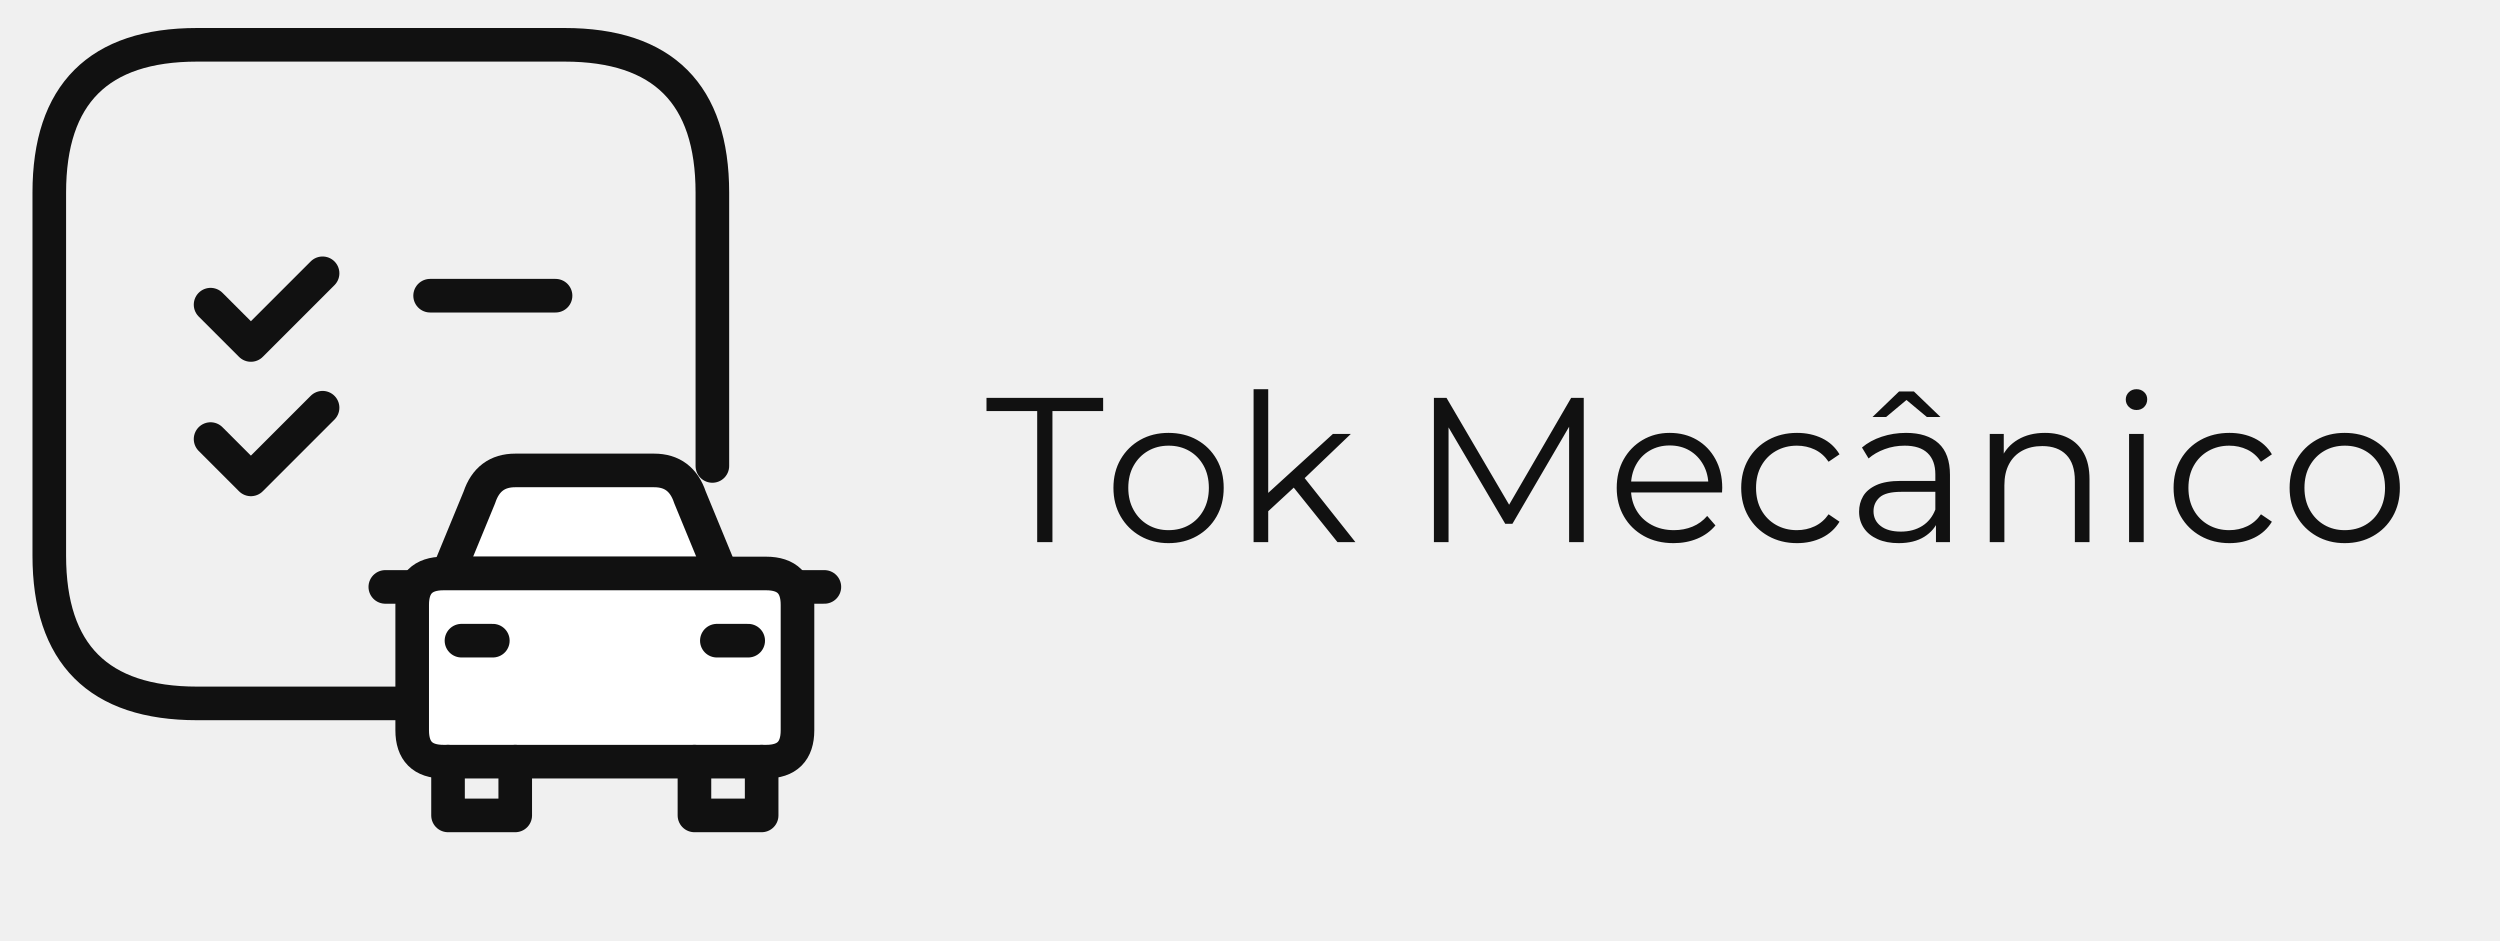
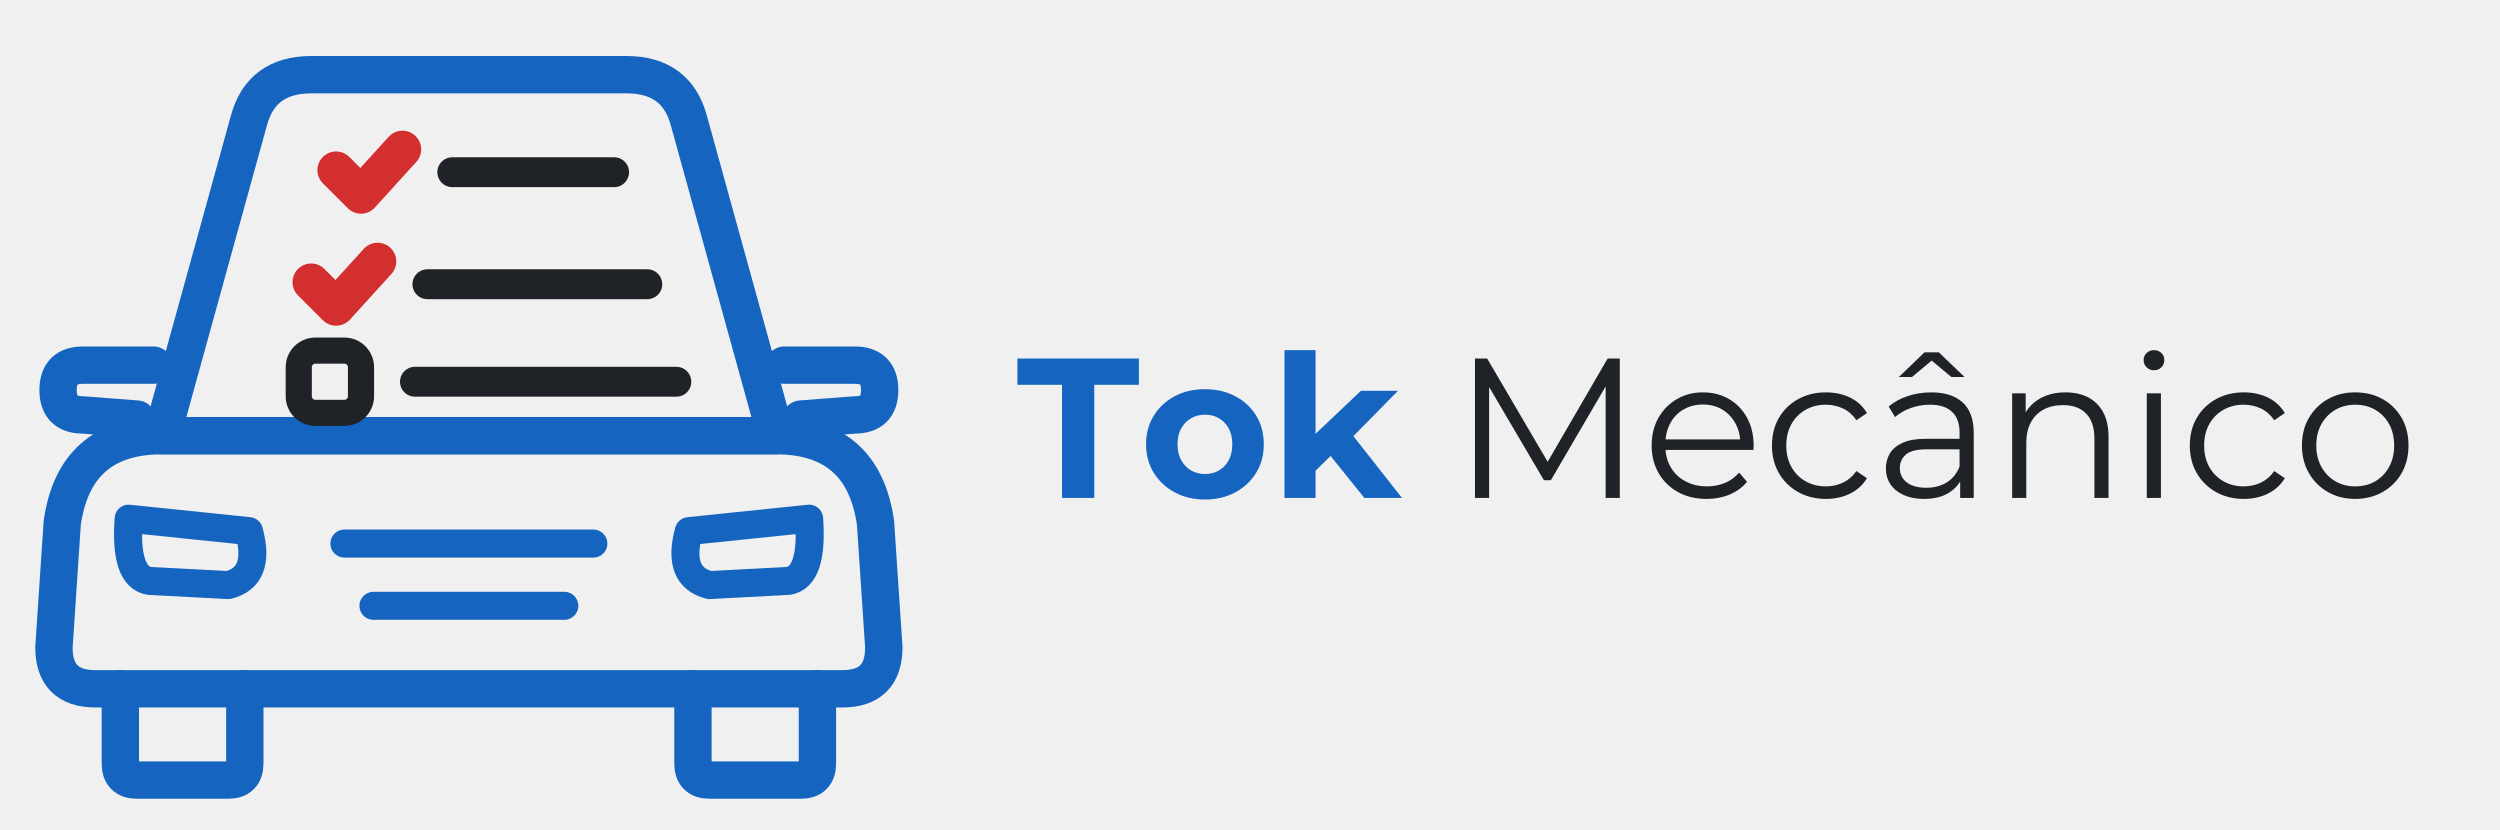
- <svg xmlns="http://www.w3.org/2000/svg" viewBox="70 20 1116 420">
-   <g fill="none" stroke="#111111" stroke-width="15" stroke-linecap="round" stroke-linejoin="round">
-     <path d="M 253 334 L 158 334 Q 92 334 92 268 L 92 106 Q 92 40 158 40 L 322 40 Q 388 40 388 106 L 388 228" />
-     <path d="M 164 156 L 182 174 L 214 142" />
-     <path d="M 262 152 L 318 152" />
-     <path d="M 164 216 L 182 234 L 214 202" />
-     <path d="M 300 230 L 362 230 Q 374 230 378 242 L 392 276 L 270 276 L 284 242 Q 288 230 300 230 Z" fill="#FFFFFF" />
-     <path d="M 268 276 L 412 276 Q 426 276 426 290 L 426 346 Q 426 360 412 360 L 268 360 Q 254 360 254 346 L 254 290 Q 254 276 268 276 Z" fill="#FFFFFF" />
-     <path d="M 254 282 L 242 282 M 426 282 L 438 282" />
-     <path d="M 270 360 L 270 384 L 300 384 L 300 360" />
-     <path d="M 380 360 L 380 384 L 410 384 L 410 360" />
-     <path d="M 276 306 L 290 306 M 390 306 L 404 306" />
+ <svg xmlns="http://www.w3.org/2000/svg" viewBox="30 60 1205 400">
+   <g fill="none" stroke="#1565C0" stroke-width="18" stroke-linecap="round" stroke-linejoin="round">
+     <path d="M 150 118 Q 156 96 180 96 L 332 96 Q 356 96 362 118 L 404 270 L 108 270 Z" />
+     <path d="M 104 236 L 70 236 Q 58 236 58 248 Q 58 260 70 260 L 96 262" />
+     <path d="M 408 236 L 442 236 Q 454 236 454 248 Q 454 260 442 260 L 416 262" />
+     <path d="M 108 270 L 404 270 Q 446 270 452 312 L 456 372 Q 456 392 436 392 L 76 392 Q 56 392 56 372 L 60 312 Q 66 270 108 270 Z" />
+     <path d="M 92 310 L 150 316 Q 156 338 140 342 L 102 340 Q 90 338 92 310 Z" stroke-width="13.5" />
+     <path d="M 420 310 L 362 316 Q 356 338 372 342 L 410 340 Q 422 338 420 310 Z" stroke-width="13.5" />
+     <path d="M 196 322 L 316 322 M 210 352 L 302 352" stroke-width="13.5" />
+     <path d="M 88 392 L 88 428 Q 88 436 96 436 L 140 436 Q 148 436 148 428 L 148 392" />
+     <path d="M 364 392 L 364 428 Q 364 436 372 436 L 416 436 Q 424 436 424 428 L 424 392" />
  </g>
-   <path transform="translate(510.0 262)" d="M23.0 0.0V-58.512H0.368V-64.4H52.44V-58.512H29.808V0.0Z M81.604 0.46Q74.612 0.46 69.046 -2.714Q63.48 -5.888 60.26 -11.454Q57.04 -17.02 57.04 -24.196Q57.04 -31.464 60.26 -36.984Q63.48 -42.504 69.0 -45.632Q74.52 -48.76 81.604 -48.76Q88.78 -48.76 94.346 -45.632Q99.912 -42.504 103.086 -36.984Q106.26 -31.464 106.26 -24.196Q106.26 -17.02 103.086 -11.454Q99.912 -5.888 94.3 -2.714Q88.688 0.46 81.604 0.46ZM81.604 -5.336Q86.848 -5.336 90.896 -7.682Q94.944 -10.028 97.29 -14.306Q99.636 -18.584 99.636 -24.196Q99.636 -29.9 97.29 -34.132Q94.944 -38.364 90.896 -40.71Q86.848 -43.056 81.696 -43.056Q76.544 -43.056 72.496 -40.71Q68.448 -38.364 66.056 -34.132Q63.664 -29.9 63.664 -24.196Q63.664 -18.584 66.056 -14.306Q68.448 -10.028 72.496 -7.682Q76.544 -5.336 81.604 -5.336Z M124.752 -12.512 124.936 -20.884 155.02 -48.3H163.024L141.772 -27.968L138.092 -24.84ZM119.6 0.0V-68.264H126.132V0.0ZM157.044 0.0 136.896 -25.116 141.128 -30.176 165.048 0.0Z  M200.1 0.0V-64.4H205.712L235.152 -14.168H232.208L261.372 -64.4H266.984V0.0H260.452V-54.188H262.016L235.152 -8.188H231.932L204.884 -54.188H206.632V0.0Z M307.096 0.46Q299.552 0.46 293.848 -2.714Q288.144 -5.888 284.924 -11.454Q281.704 -17.02 281.704 -24.196Q281.704 -31.372 284.786 -36.892Q287.868 -42.412 293.25 -45.586Q298.632 -48.76 305.348 -48.76Q312.156 -48.76 317.446 -45.678Q322.736 -42.596 325.772 -37.03Q328.808 -31.464 328.808 -24.196Q328.808 -23.736 328.762 -23.23Q328.716 -22.724 328.716 -22.172H286.672V-27.048H325.22L322.644 -25.116Q322.644 -30.36 320.39 -34.454Q318.136 -38.548 314.272 -40.848Q310.408 -43.148 305.348 -43.148Q300.38 -43.148 296.424 -40.848Q292.468 -38.548 290.26 -34.408Q288.052 -30.268 288.052 -24.932V-23.92Q288.052 -18.4 290.49 -14.214Q292.928 -10.028 297.298 -7.682Q301.668 -5.336 307.28 -5.336Q311.696 -5.336 315.514 -6.9Q319.332 -8.464 322.092 -11.684L325.772 -7.452Q322.552 -3.588 317.722 -1.564Q312.892 0.46 307.096 0.46Z M362.204 0.46Q355.028 0.46 349.37 -2.714Q343.712 -5.888 340.492 -11.454Q337.272 -17.02 337.272 -24.196Q337.272 -31.464 340.492 -36.984Q343.712 -42.504 349.37 -45.632Q355.028 -48.76 362.204 -48.76Q368.368 -48.76 373.336 -46.368Q378.304 -43.976 381.156 -39.192L376.28 -35.88Q373.796 -39.56 370.116 -41.308Q366.436 -43.056 362.112 -43.056Q356.96 -43.056 352.82 -40.71Q348.68 -38.364 346.288 -34.132Q343.896 -29.9 343.896 -24.196Q343.896 -18.492 346.288 -14.26Q348.68 -10.028 352.82 -7.682Q356.96 -5.336 362.112 -5.336Q366.436 -5.336 370.116 -7.084Q373.796 -8.832 376.28 -12.42L381.156 -9.108Q378.304 -4.416 373.336 -1.978Q368.368 0.46 362.204 0.46Z M424.212 0.0V-10.672L423.936 -12.42V-30.268Q423.936 -36.432 420.486 -39.744Q417.036 -43.056 410.228 -43.056Q405.536 -43.056 401.304 -41.492Q397.072 -39.928 394.128 -37.352L391.184 -42.228Q394.864 -45.356 400.016 -47.058Q405.168 -48.76 410.872 -48.76Q420.256 -48.76 425.362 -44.114Q430.468 -39.468 430.468 -29.992V0.0ZM407.56 0.46Q402.132 0.46 398.13 -1.334Q394.128 -3.128 392.012 -6.302Q389.896 -9.476 389.896 -13.616Q389.896 -17.388 391.69 -20.47Q393.484 -23.552 397.578 -25.438Q401.672 -27.324 408.572 -27.324H425.224V-22.448H408.756Q401.764 -22.448 399.05 -19.964Q396.336 -17.48 396.336 -13.8Q396.336 -9.66 399.556 -7.176Q402.776 -4.692 408.572 -4.692Q414.092 -4.692 418.094 -7.222Q422.096 -9.752 423.936 -14.536L425.408 -10.028Q423.568 -5.244 419.014 -2.392Q414.46 0.46 407.56 0.46ZM395.876 -55.844 407.744 -67.252H414.368L426.236 -55.844H420.164L408.48 -65.596H413.632L401.948 -55.844Z M448.224 0.0V-48.3H454.48V-35.052L453.468 -37.536Q455.768 -42.78 460.828 -45.77Q465.888 -48.76 472.88 -48.76Q478.768 -48.76 483.23 -46.506Q487.692 -44.252 490.222 -39.652Q492.752 -35.052 492.752 -28.06V0.0H486.22V-27.416Q486.22 -35.052 482.402 -38.962Q478.584 -42.872 471.684 -42.872Q466.532 -42.872 462.714 -40.802Q458.896 -38.732 456.826 -34.822Q454.756 -30.912 454.756 -25.392V0.0Z M510.416 0.0V-48.3H516.948V0.0ZM513.728 -58.972Q511.704 -58.972 510.324 -60.352Q508.944 -61.732 508.944 -63.664Q508.944 -65.596 510.324 -66.93Q511.704 -68.264 513.728 -68.264Q515.752 -68.264 517.132 -66.976Q518.512 -65.688 518.512 -63.756Q518.512 -61.732 517.178 -60.352Q515.844 -58.972 513.728 -58.972Z M555.22 0.46Q548.044 0.46 542.386 -2.714Q536.728 -5.888 533.508 -11.454Q530.288 -17.02 530.288 -24.196Q530.288 -31.464 533.508 -36.984Q536.728 -42.504 542.386 -45.632Q548.044 -48.76 555.22 -48.76Q561.384 -48.76 566.352 -46.368Q571.32 -43.976 574.172 -39.192L569.296 -35.88Q566.812 -39.56 563.132 -41.308Q559.452 -43.056 555.128 -43.056Q549.976 -43.056 545.836 -40.71Q541.696 -38.364 539.304 -34.132Q536.912 -29.9 536.912 -24.196Q536.912 -18.492 539.304 -14.26Q541.696 -10.028 545.836 -7.682Q549.976 -5.336 555.128 -5.336Q559.452 -5.336 563.132 -7.084Q566.812 -8.832 569.296 -12.42L574.172 -9.108Q571.32 -4.416 566.352 -1.978Q561.384 0.46 555.22 0.46Z M606.648 0.46Q599.656 0.46 594.09 -2.714Q588.524 -5.888 585.304 -11.454Q582.084 -17.02 582.084 -24.196Q582.084 -31.464 585.304 -36.984Q588.524 -42.504 594.044 -45.632Q599.564 -48.76 606.648 -48.76Q613.824 -48.76 619.39 -45.632Q624.956 -42.504 628.13 -36.984Q631.304 -31.464 631.304 -24.196Q631.304 -17.02 628.13 -11.454Q624.956 -5.888 619.344 -2.714Q613.732 0.46 606.648 0.46ZM606.648 -5.336Q611.892 -5.336 615.94 -7.682Q619.988 -10.028 622.334 -14.306Q624.68 -18.584 624.68 -24.196Q624.68 -29.9 622.334 -34.132Q619.988 -38.364 615.94 -40.71Q611.892 -43.056 606.74 -43.056Q601.588 -43.056 597.54 -40.71Q593.492 -38.364 591.1 -34.132Q588.708 -29.9 588.708 -24.196Q588.708 -18.584 591.1 -14.306Q593.492 -10.028 597.54 -7.682Q601.588 -5.336 606.648 -5.336Z" fill="#111111" />
+   <g transform="translate(8 0)" fill="none" stroke="#1F2328" stroke-width="18" stroke-linecap="round" stroke-linejoin="round">
+     <path d="M 184 142 L 196 154 L 216 132" stroke="#D32F2F" />
+     <path d="M 240 143 L 318 143" stroke-width="14.4" />
+     <path d="M 172 196 L 184 208 L 204 186" stroke="#D32F2F" />
+     <path d="M 228 197 L 334 197" stroke-width="14.4" />
+     <rect x="166" y="229" width="30" height="30" rx="8" stroke-width="12.6" />
+     <path d="M 222 244 L 348 244" stroke-width="14.4" />
+   </g>
+   <path transform="translate(520.0 300)" d="M21.888 0.0V-54.528H0.384V-67.2H58.944V-54.528H37.44V0.0Z M90.816 0.768Q82.56 0.768 76.176 -2.688Q69.792 -6.144 66.096 -12.144Q62.4 -18.144 62.4 -25.824Q62.4 -33.6 66.096 -39.6Q69.792 -45.6 76.176 -49.008Q82.56 -52.416 90.816 -52.416Q98.976 -52.416 105.408 -49.008Q111.84 -45.6 115.488 -39.648Q119.136 -33.696 119.136 -25.824Q119.136 -18.144 115.488 -12.144Q111.84 -6.144 105.408 -2.688Q98.976 0.768 90.816 0.768ZM90.816 -11.52Q94.56 -11.52 97.536 -13.248Q100.512 -14.976 102.24 -18.192Q103.968 -21.408 103.968 -25.824Q103.968 -30.336 102.24 -33.504Q100.512 -36.672 97.536 -38.4Q94.56 -40.128 90.816 -40.128Q87.072 -40.128 84.096 -38.4Q81.12 -36.672 79.344 -33.504Q77.568 -30.336 77.568 -25.824Q77.568 -21.408 79.344 -18.192Q81.12 -14.976 84.096 -13.248Q87.072 -11.52 90.816 -11.52Z M141.504 -10.56 141.888 -28.8 165.984 -51.648H183.84L160.704 -28.128L152.928 -21.792ZM129.12 0.0V-71.232H144.096V0.0ZM167.616 0.0 150.144 -21.696 159.552 -33.312 185.76 0.0Z" fill="#1565C0" />
+   <path transform="translate(730.0 300)" d="M10.944 0.0V-67.2H16.8L47.52 -14.784H44.448L74.88 -67.2H80.736V0.0H73.92V-56.544H75.552L47.52 -8.544H44.16L15.936 -56.544H17.76V0.0Z M122.592 0.48Q114.72 0.48 108.768 -2.832Q102.816 -6.144 99.456 -11.952Q96.096 -17.76 96.096 -25.248Q96.096 -32.736 99.312 -38.496Q102.528 -44.256 108.144 -47.568Q113.76 -50.88 120.768 -50.88Q127.872 -50.88 133.392 -47.664Q138.912 -44.448 142.08 -38.64Q145.248 -32.832 145.248 -25.248Q145.248 -24.768 145.2 -24.24Q145.152 -23.712 145.152 -23.136H101.28V-28.224H141.504L138.816 -26.208Q138.816 -31.68 136.464 -35.952Q134.112 -40.224 130.08 -42.624Q126.048 -45.024 120.768 -45.024Q115.584 -45.024 111.456 -42.624Q107.328 -40.224 105.024 -35.904Q102.72 -31.584 102.72 -26.016V-24.96Q102.72 -19.2 105.264 -14.832Q107.808 -10.464 112.368 -8.016Q116.928 -5.568 122.784 -5.568Q127.392 -5.568 131.376 -7.2Q135.36 -8.832 138.24 -12.192L142.08 -7.776Q138.72 -3.744 133.68 -1.632Q128.64 0.48 122.592 0.48Z M180.096 0.48Q172.608 0.48 166.704 -2.832Q160.8 -6.144 157.44 -11.952Q154.08 -17.76 154.08 -25.248Q154.08 -32.832 157.44 -38.592Q160.8 -44.352 166.704 -47.616Q172.608 -50.88 180.096 -50.88Q186.528 -50.88 191.712 -48.384Q196.896 -45.888 199.872 -40.896L194.784 -37.44Q192.192 -41.28 188.352 -43.104Q184.512 -44.928 180 -44.928Q174.624 -44.928 170.304 -42.48Q165.984 -40.032 163.488 -35.616Q160.992 -31.2 160.992 -25.248Q160.992 -19.296 163.488 -14.88Q165.984 -10.464 170.304 -8.016Q174.624 -5.568 180 -5.568Q184.512 -5.568 188.352 -7.392Q192.192 -9.216 194.784 -12.96L199.872 -9.504Q196.896 -4.608 191.712 -2.064Q186.528 0.48 180.096 0.48Z M244.8 0.0V-11.136L244.512 -12.96V-31.584Q244.512 -38.016 240.912 -41.472Q237.312 -44.928 230.208 -44.928Q225.312 -44.928 220.896 -43.296Q216.48 -41.664 213.408 -38.976L210.336 -44.064Q214.176 -47.328 219.552 -49.104Q224.928 -50.88 230.88 -50.88Q240.672 -50.88 246 -46.032Q251.328 -41.184 251.328 -31.296V0.0ZM227.424 0.48Q221.76 0.48 217.584 -1.392Q213.408 -3.264 211.2 -6.576Q208.992 -9.888 208.992 -14.208Q208.992 -18.144 210.864 -21.36Q212.736 -24.576 217.008 -26.544Q221.28 -28.512 228.48 -28.512H245.856V-23.424H228.672Q221.376 -23.424 218.544 -20.832Q215.712 -18.24 215.712 -14.4Q215.712 -10.08 219.072 -7.488Q222.432 -4.896 228.48 -4.896Q234.24 -4.896 238.416 -7.536Q242.592 -10.176 244.512 -15.168L246.048 -10.464Q244.128 -5.472 239.376 -2.496Q234.624 0.48 227.424 0.48ZM215.232 -58.272 227.616 -70.176H234.528L246.912 -58.272H240.576L228.384 -68.448H233.76L221.568 -58.272Z M269.856 0.0V-50.4H276.384V-36.576L275.328 -39.168Q277.728 -44.64 283.008 -47.76Q288.288 -50.88 295.584 -50.88Q301.728 -50.88 306.384 -48.528Q311.04 -46.176 313.68 -41.376Q316.32 -36.576 316.32 -29.28V0.0H309.504V-28.608Q309.504 -36.576 305.52 -40.656Q301.536 -44.736 294.336 -44.736Q288.96 -44.736 284.976 -42.576Q280.992 -40.416 278.832 -36.336Q276.672 -32.256 276.672 -26.496V0.0Z M334.752 0.0V-50.4H341.568V0.0ZM338.208 -61.536Q336.096 -61.536 334.656 -62.976Q333.216 -64.416 333.216 -66.432Q333.216 -68.448 334.656 -69.84Q336.096 -71.232 338.208 -71.232Q340.32 -71.232 341.76 -69.888Q343.2 -68.544 343.2 -66.528Q343.2 -64.416 341.808 -62.976Q340.416 -61.536 338.208 -61.536Z M381.504 0.48Q374.016 0.48 368.112 -2.832Q362.208 -6.144 358.848 -11.952Q355.488 -17.76 355.488 -25.248Q355.488 -32.832 358.848 -38.592Q362.208 -44.352 368.112 -47.616Q374.016 -50.88 381.504 -50.88Q387.936 -50.88 393.12 -48.384Q398.304 -45.888 401.28 -40.896L396.192 -37.44Q393.6 -41.28 389.76 -43.104Q385.92 -44.928 381.408 -44.928Q376.032 -44.928 371.712 -42.48Q367.392 -40.032 364.896 -35.616Q362.4 -31.2 362.4 -25.248Q362.4 -19.296 364.896 -14.88Q367.392 -10.464 371.712 -8.016Q376.032 -5.568 381.408 -5.568Q385.92 -5.568 389.76 -7.392Q393.6 -9.216 396.192 -12.96L401.28 -9.504Q398.304 -4.608 393.12 -2.064Q387.936 0.48 381.504 0.48Z M435.168 0.48Q427.872 0.48 422.064 -2.832Q416.256 -6.144 412.896 -11.952Q409.536 -17.76 409.536 -25.248Q409.536 -32.832 412.896 -38.592Q416.256 -44.352 422.016 -47.616Q427.776 -50.88 435.168 -50.88Q442.656 -50.88 448.464 -47.616Q454.272 -44.352 457.584 -38.592Q460.896 -32.832 460.896 -25.248Q460.896 -17.76 457.584 -11.952Q454.272 -6.144 448.416 -2.832Q442.56 0.48 435.168 0.48ZM435.168 -5.568Q440.64 -5.568 444.864 -8.016Q449.088 -10.464 451.536 -14.928Q453.984 -19.392 453.984 -25.248Q453.984 -31.2 451.536 -35.616Q449.088 -40.032 444.864 -42.48Q440.64 -44.928 435.264 -44.928Q429.888 -44.928 425.664 -42.48Q421.44 -40.032 418.944 -35.616Q416.448 -31.2 416.448 -25.248Q416.448 -19.392 418.944 -14.928Q421.44 -10.464 425.664 -8.016Q429.888 -5.568 435.168 -5.568Z" fill="#1F2328" />
</svg>
